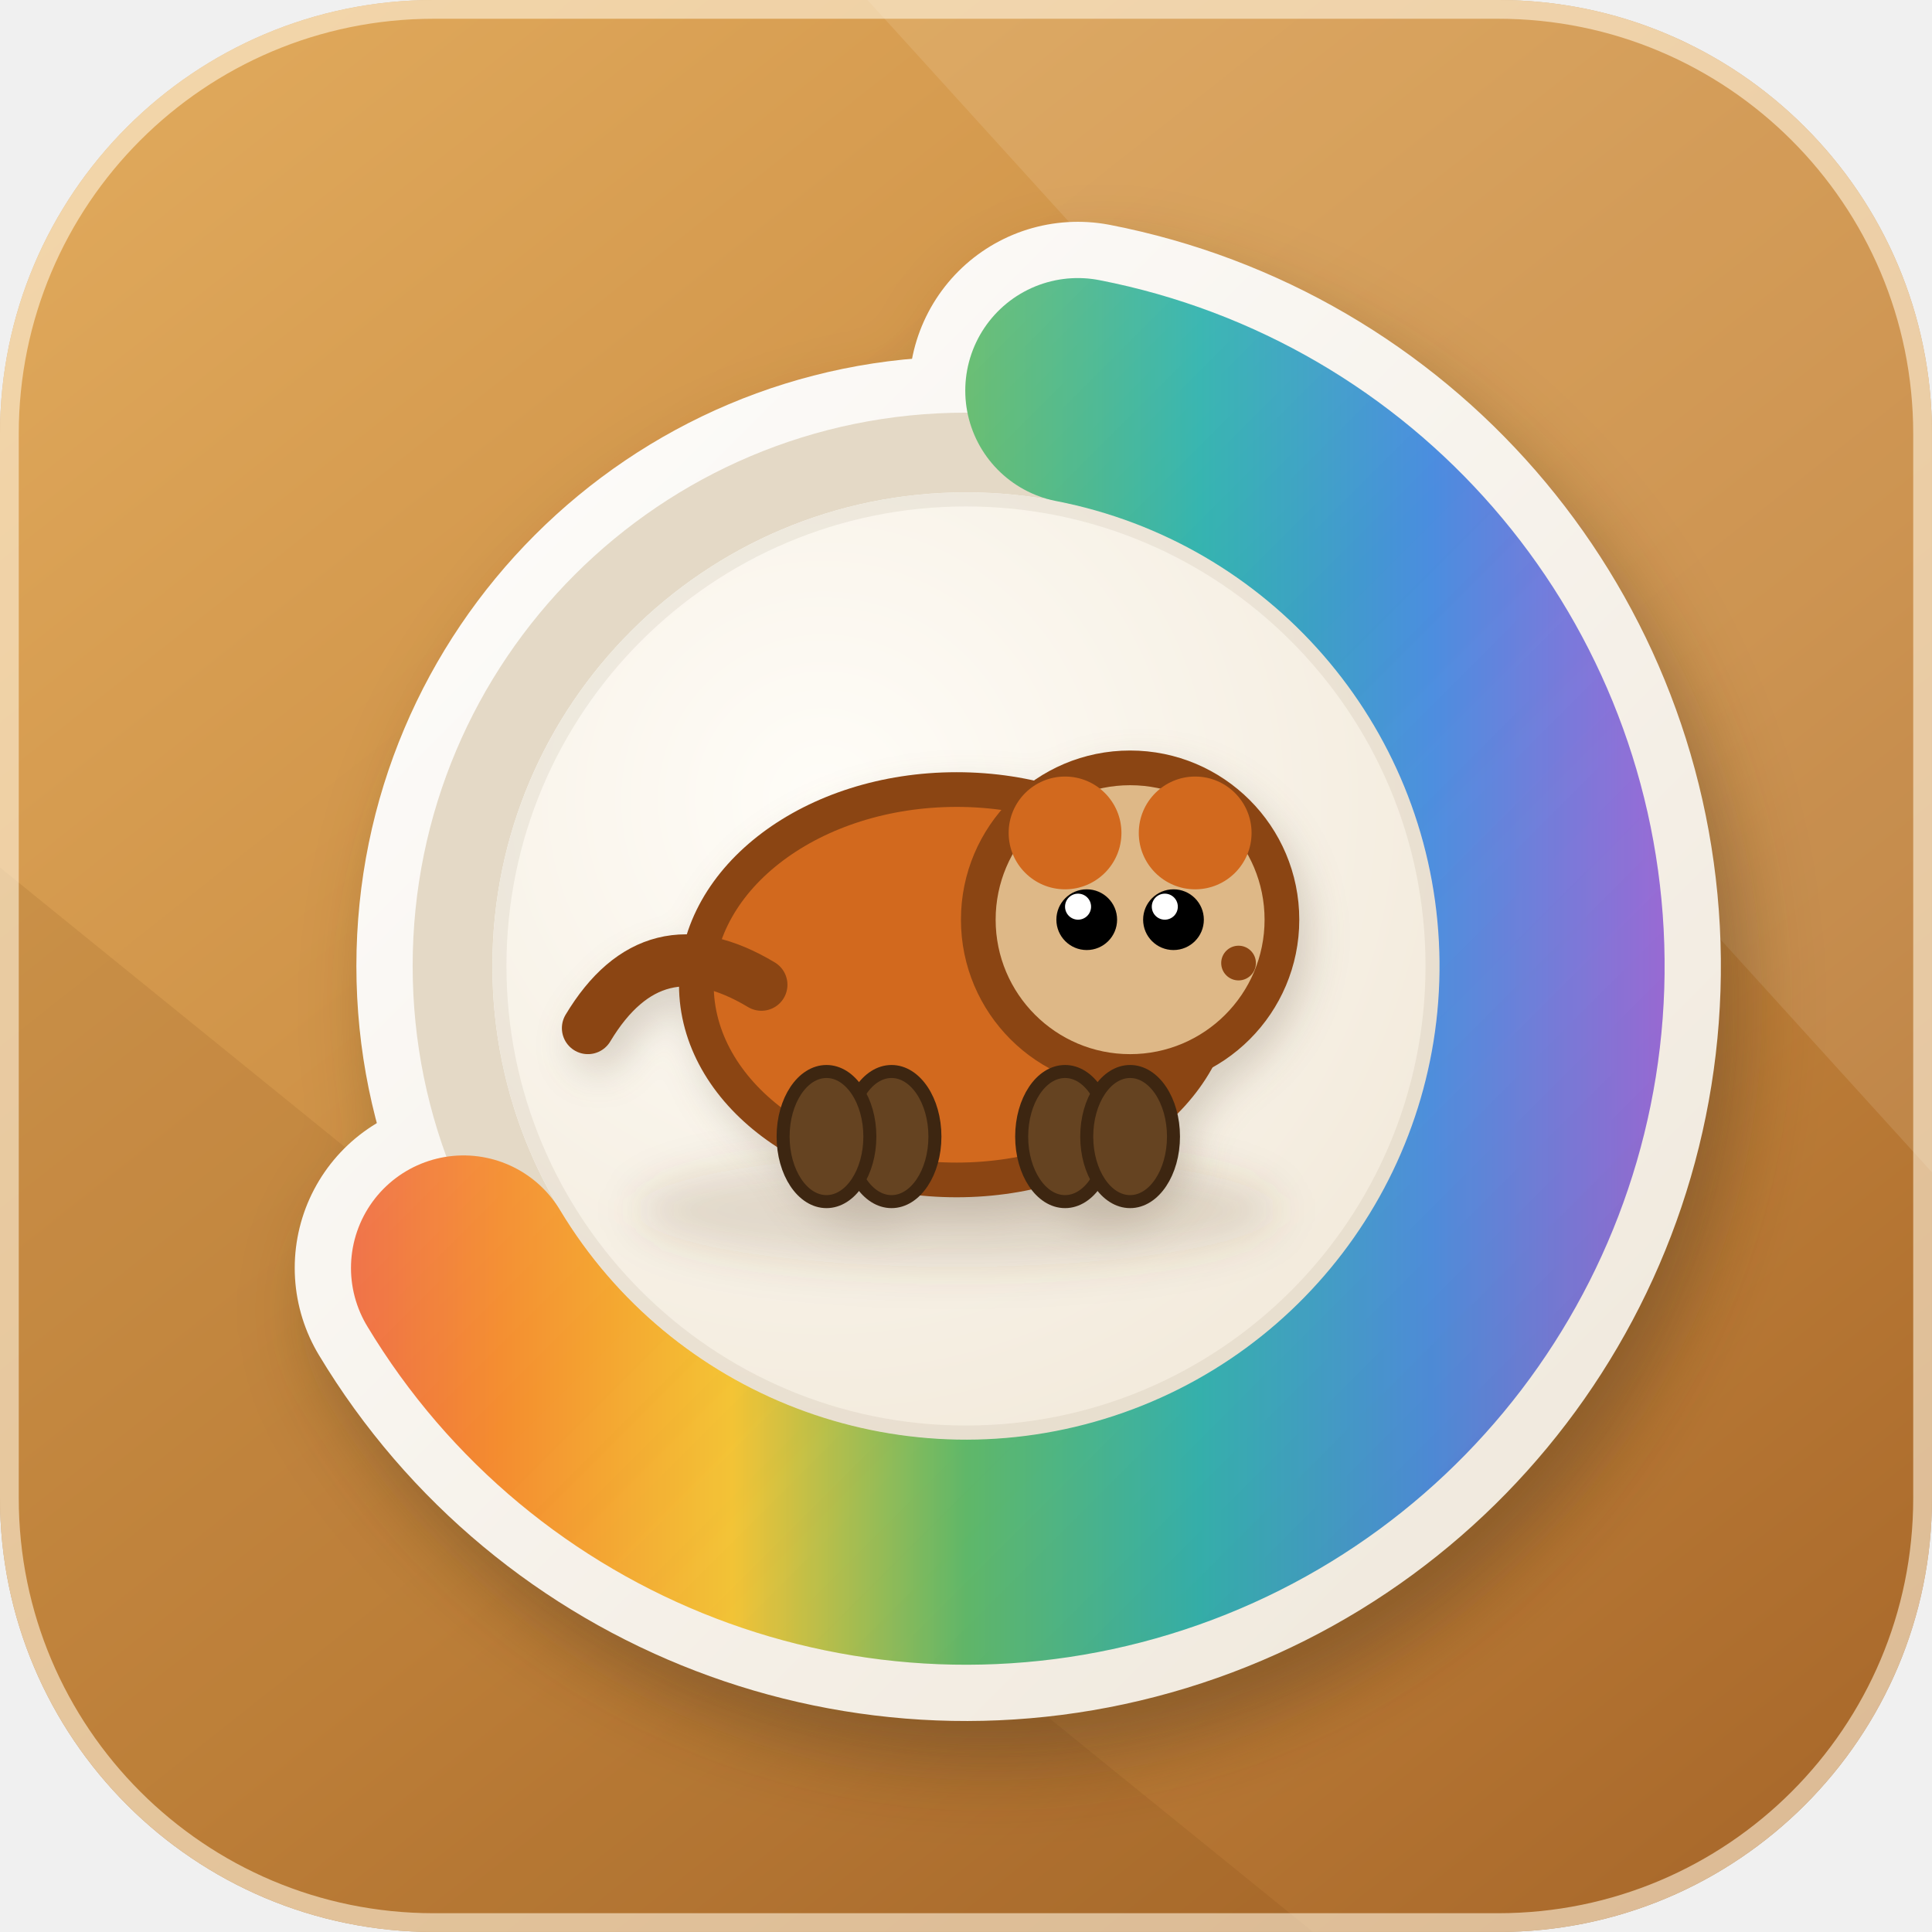
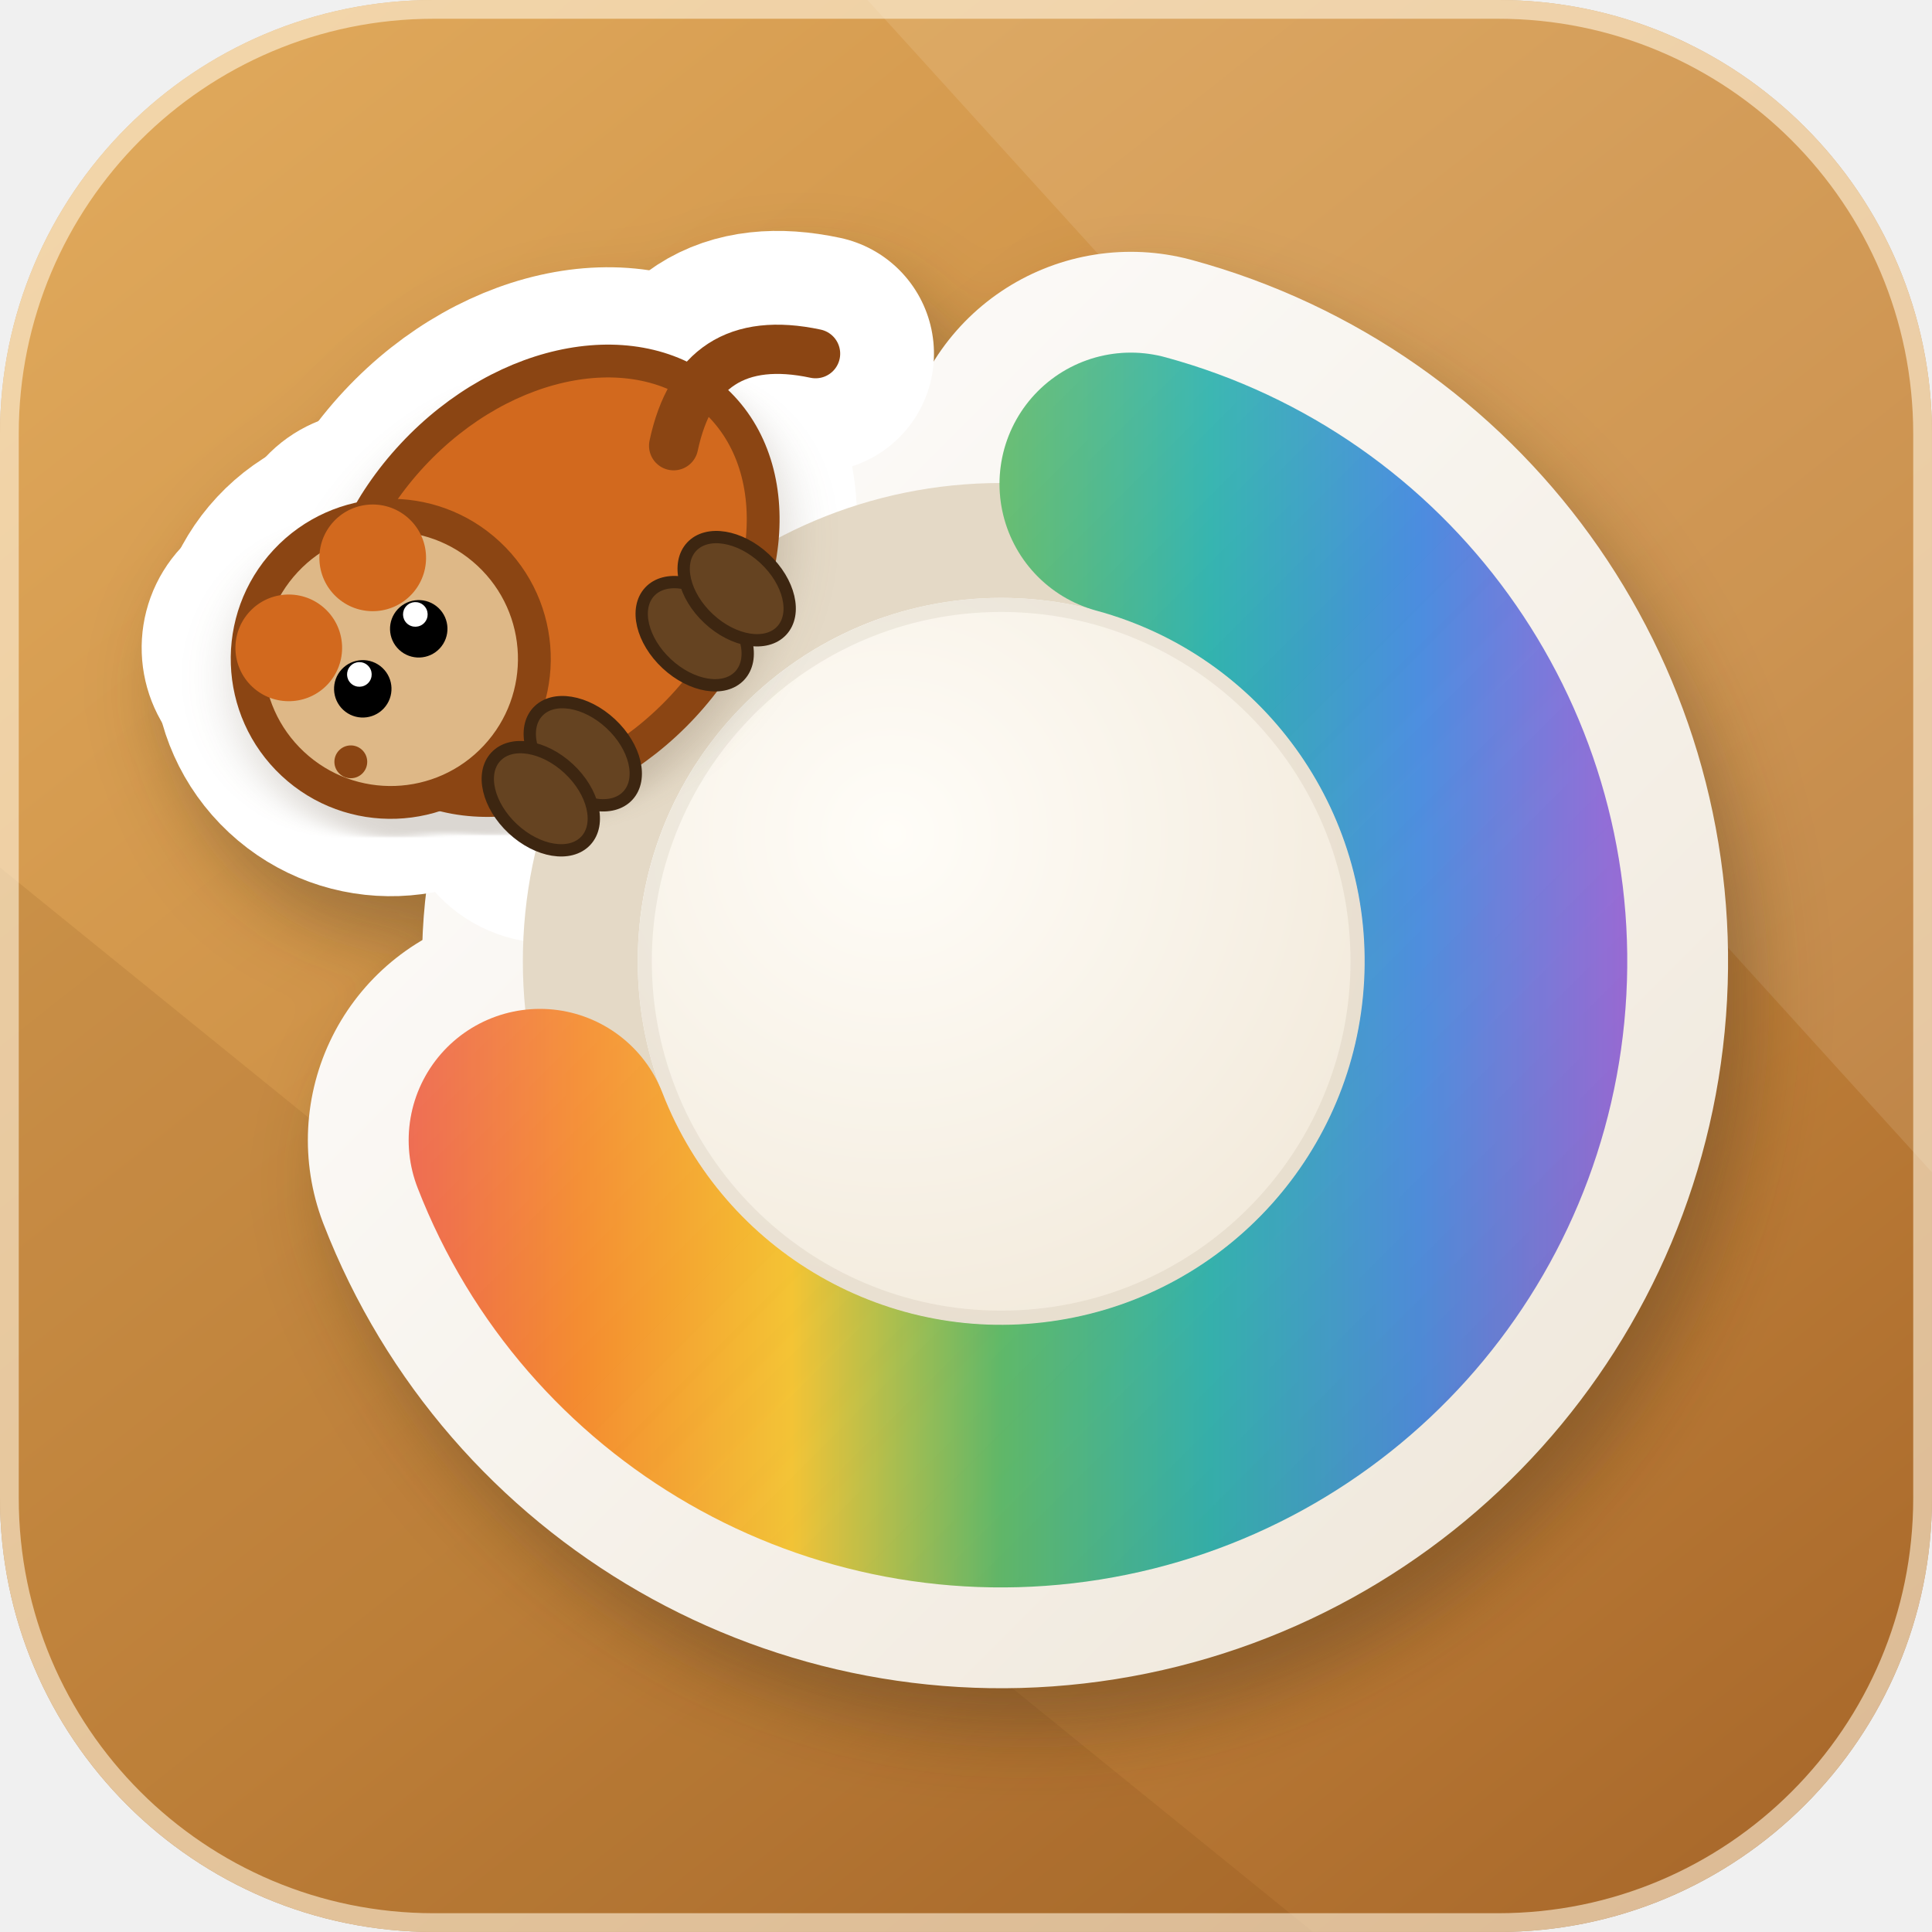
<svg xmlns="http://www.w3.org/2000/svg" viewBox="0 0 1024 1024">
  <defs>
    <clipPath id="cwm-bleed">
      <rect x="100" y="100" width="824" height="824" rx="185" />
    </clipPath>
  </defs>
  <g transform="translate(-124.27 -124.27) scale(1.2427)">
    <g clip-path="url(#cwm-bleed)">
      <defs>
        <linearGradient id="cw-plate" x1="0.12" y1="0.02" x2="0.88" y2="0.98">
          <stop offset="0" stop-color="#dfa85b" />
          <stop offset="0.55" stop-color="#c8893f" />
          <stop offset="1" stop-color="#a9692b" />
        </linearGradient>
        <clipPath id="cw-clip">
          <rect x="100" y="100" width="824" height="824" rx="185" />
        </clipPath>
        <filter id="cw-drop" x="-10%" y="-10%" width="120%" height="125%">
          <feGaussianBlur stdDeviation="14" />
        </filter>
        <filter id="cw-blur" x="-25%" y="-25%" width="150%" height="150%">
          <feGaussianBlur stdDeviation="16" />
        </filter>
-         <filter id="cw-soft" x="-30%" y="-100%" width="160%" height="300%">
-           <feGaussianBlur stdDeviation="9" />
-         </filter>
        <filter id="cw-hsoft" x="-30%" y="-40%" width="160%" height="180%">
          <feGaussianBlur stdDeviation="0.45" />
        </filter>
-         <linearGradient id="cw-sticker" x1="214" y1="214" x2="810" y2="810" gradientUnits="userSpaceOnUse">
+         <linearGradient id="cw-sticker" x1="260" y1="243" x2="794" y2="777" gradientUnits="userSpaceOnUse">
          <stop offset="0" stop-color="#ffffff" />
          <stop offset="1" stop-color="#efe7da" />
        </linearGradient>
-         <radialGradient id="cw-face" cx="451.4" cy="441.3" r="282.8" gradientUnits="userSpaceOnUse">
+         <radialGradient id="cw-face" cx="480.5" cy="455.8" r="217" gradientUnits="userSpaceOnUse">
          <stop offset="0" stop-color="#fffdf8" />
          <stop offset="1" stop-color="#f3ebdd" />
        </radialGradient>
-         <linearGradient id="cw-band" x1="214" y1="0" x2="810" y2="0" gradientUnits="userSpaceOnUse">
+         <linearGradient id="cw-band" x1="260" y1="0" x2="794" y2="0" gradientUnits="userSpaceOnUse">
          <stop offset="0%" stop-color="#ec5a4b" />
          <stop offset="16.7%" stop-color="#f48d2f" />
          <stop offset="33.3%" stop-color="#f4c332" />
          <stop offset="50%" stop-color="#5cb866" />
          <stop offset="66.7%" stop-color="#2fb2ad" />
          <stop offset="83.3%" stop-color="#4a8ddf" />
          <stop offset="100%" stop-color="#9868d8" />
        </linearGradient>
-         <linearGradient id="cw-bandlit" x1="214" y1="214" x2="810" y2="810" gradientUnits="userSpaceOnUse">
+         <linearGradient id="cw-bandlit" x1="260" y1="243" x2="794" y2="777" gradientUnits="userSpaceOnUse">
          <stop offset="0" stop-color="#fff" stop-opacity="0.22" />
          <stop offset="0.5" stop-color="#fff" stop-opacity="0" />
          <stop offset="1" stop-color="#2a1204" stop-opacity="0.12" />
        </linearGradient>
      </defs>
      <rect x="108" y="114" width="808" height="814" rx="182" fill="#3b2410" fill-opacity="0.3" filter="url(#cw-drop)" />
      <g clip-path="url(#cw-clip)">
        <rect x="100" y="100" width="824" height="824" fill="url(#cw-plate)" />
        <path d="M470 100L924 100L924 600Z" fill="#fff3dc" fill-opacity="0.13" />
        <path d="M100 470L100 924L660 924Z" fill="#5a2c08" fill-opacity="0.1" />
-         <g fill="#3b2a14" opacity="0.34" transform="translate(10 18)" filter="url(#cw-blur)">
-           <circle cx="512" cy="512" r="260" />
-           <path d="M559.7 266.6A250 250 0 1 1 297.7 640.8" fill="none" stroke="#3b2a14" stroke-width="144" stroke-linecap="round" />
+         <g opacity="0.34" transform="translate(10 18)" filter="url(#cw-blur)">
+           <circle cx="527" cy="510" r="247" fill="#3b2a14" />
+           <path d="M582.3 306.4A211 211 0 1 1 330.3 586.3" fill="none" stroke="#3b2a14" stroke-width="198" stroke-linecap="round" />
+           <g transform="translate(333.6 347.7) rotate(313) scale(17.5 17.5)">
+             <g fill="#3b2a14" stroke="#3b2a14" stroke-width="4.571" stroke-linejoin="round">
+               <ellipse cx="0" cy="0" rx="6" ry="4.5" />
+               <circle cx="-4" cy="-1.5" r="3.5" />
+               <circle cx="-5.5" cy="-3.5" r="1.3" />
+               <circle cx="-2.5" cy="-3.5" r="1.3" />
+               <ellipse cx="-3.25" cy="3.5" rx="1.9" ry="1.65" />
+               <ellipse cx="2.25" cy="3.5" rx="1.9" ry="1.65" />
+             </g>
+             <path d="M 4.5 0 Q 7 -1.5 8.5 1" fill="none" stroke="#3b2a14" stroke-width="5.771" stroke-linecap="round" />
+           </g>
        </g>
      </g>
      <rect x="104" y="104" width="816" height="816" rx="181" fill="none" stroke="#fff3dd" stroke-opacity="0.6" stroke-width="8" />
-       <g fill="url(#cw-sticker)">
-         <circle cx="512" cy="512" r="260" />
-         <path d="M559.7 266.6A250 250 0 1 1 297.7 640.8" fill="none" stroke="url(#cw-sticker)" stroke-width="144" stroke-linecap="round" />
+       <g>
+         <circle cx="527" cy="510" r="247" fill="url(#cw-sticker)" />
+         <path d="M582.3 306.4A211 211 0 1 1 330.3 586.3" fill="none" stroke="url(#cw-sticker)" stroke-width="198" stroke-linecap="round" />
+         <g transform="translate(333.6 347.7) rotate(313) scale(17.5 17.5)">
+           <g fill="url(#cw-sticker)" stroke="url(#cw-sticker)" stroke-width="4.571" stroke-linejoin="round">
+             <ellipse cx="0" cy="0" rx="6" ry="4.5" />
+             <circle cx="-4" cy="-1.5" r="3.5" />
+             <circle cx="-5.5" cy="-3.5" r="1.3" />
+             <circle cx="-2.5" cy="-3.5" r="1.3" />
+             <ellipse cx="-3.25" cy="3.5" rx="1.9" ry="1.65" />
+             <ellipse cx="2.25" cy="3.5" rx="1.9" ry="1.65" />
+           </g>
+           <path d="M 4.5 0 Q 7 -1.5 8.5 1" fill="none" stroke="url(#cw-sticker)" stroke-width="5.771" stroke-linecap="round" />
+         </g>
      </g>
-       <circle cx="512" cy="512" r="219" fill="none" stroke="#e4d9c6" stroke-width="34" />
-       <circle cx="512" cy="512" r="202" fill="url(#cw-face)" />
-       <circle cx="512" cy="512" r="199" fill="none" stroke="#6e4c2e" stroke-opacity="0.08" stroke-width="6" />
-       <path d="M559.7 266.6A250 250 0 1 1 297.7 640.8" fill="none" stroke="url(#cw-band)" stroke-width="96" stroke-linecap="round" />
-       <path d="M559.7 266.6A250 250 0 1 1 297.7 640.8" fill="none" stroke="url(#cw-bandlit)" stroke-width="96" stroke-linecap="round" />
-       <ellipse cx="508" cy="616.2" rx="136.9" ry="24.1" fill="#6b4a26" fill-opacity="0.16" filter="url(#cw-soft)" />
-       <g transform="translate(508 520) scale(-18.5 18.5)">
+       <circle cx="527" cy="510" r="179.5" fill="none" stroke="#e4d9c6" stroke-width="49" />
+       <circle cx="527" cy="510" r="155" fill="url(#cw-face)" />
+       <circle cx="527" cy="510" r="152" fill="none" stroke="#6e4c2e" stroke-opacity="0.08" stroke-width="6" />
+       <path d="M582.3 306.4A211 211 0 1 1 330.3 586.3" fill="none" stroke="url(#cw-band)" stroke-width="112" stroke-linecap="round" />
+       <path d="M582.3 306.4A211 211 0 1 1 330.3 586.3" fill="none" stroke="url(#cw-bandlit)" stroke-width="112" stroke-linecap="round" />
+       <g transform="translate(333.6 347.7) rotate(313) scale(17.5 17.5)">
        <g transform="translate(-0.25 0.4)" fill="#5b4a32" opacity="0.22" filter="url(#cw-hsoft)">
          <ellipse cx="0" cy="0" rx="6.4" ry="4.9" />
          <circle cx="-4" cy="-1.5" r="3.9" />
-           <ellipse cx="-3.25" cy="3.5" rx="1.9" ry="1.65" />
-           <ellipse cx="2.25" cy="3.5" rx="1.9" ry="1.65" />
-           <path d="M 4.5 0 Q 7 -1.5 8.5 1" stroke="#5b4a32" stroke-width="1.2" fill="none" stroke-linecap="round" />
        </g>
        <ellipse cx="0" cy="0" rx="6" ry="4.5" fill="#D2691E" stroke="#8B4513" stroke-width="0.8" />
        <circle cx="-4" cy="-1.5" r="3.5" fill="#DEB887" stroke="#8B4513" stroke-width="0.8" />
        <circle cx="-5.5" cy="-3.5" r="1.3" fill="#D2691E" />
        <circle cx="-2.5" cy="-3.5" r="1.3" fill="#D2691E" />
        <circle cx="-5" cy="-1.5" r="0.7" fill="#000" />
        <circle cx="-3" cy="-1.5" r="0.7" fill="#000" />
        <circle cx="-4.8" cy="-1.8" r="0.3" fill="#fff" />
        <circle cx="-2.8" cy="-1.8" r="0.3" fill="#fff" />
        <circle cx="-6.5" cy="-0.5" r="0.4" fill="#8B4513" />
        <g>
          <ellipse cx="-2.5" cy="3.5" rx="1" ry="1.5" fill="#654321" stroke="#3D2611" stroke-width="0.3" />
          <ellipse cx="-4" cy="3.5" rx="1" ry="1.5" fill="#654321" stroke="#3D2611" stroke-width="0.3" />
          <ellipse cx="1.5" cy="3.5" rx="1" ry="1.5" fill="#654321" stroke="#3D2611" stroke-width="0.3" />
          <ellipse cx="3" cy="3.5" rx="1" ry="1.5" fill="#654321" stroke="#3D2611" stroke-width="0.3" />
        </g>
        <path d="M 4.5 0 Q 7 -1.5 8.5 1" stroke="#8B4513" stroke-width="1.2" fill="none" stroke-linecap="round" />
      </g>
    </g>
  </g>
</svg>
